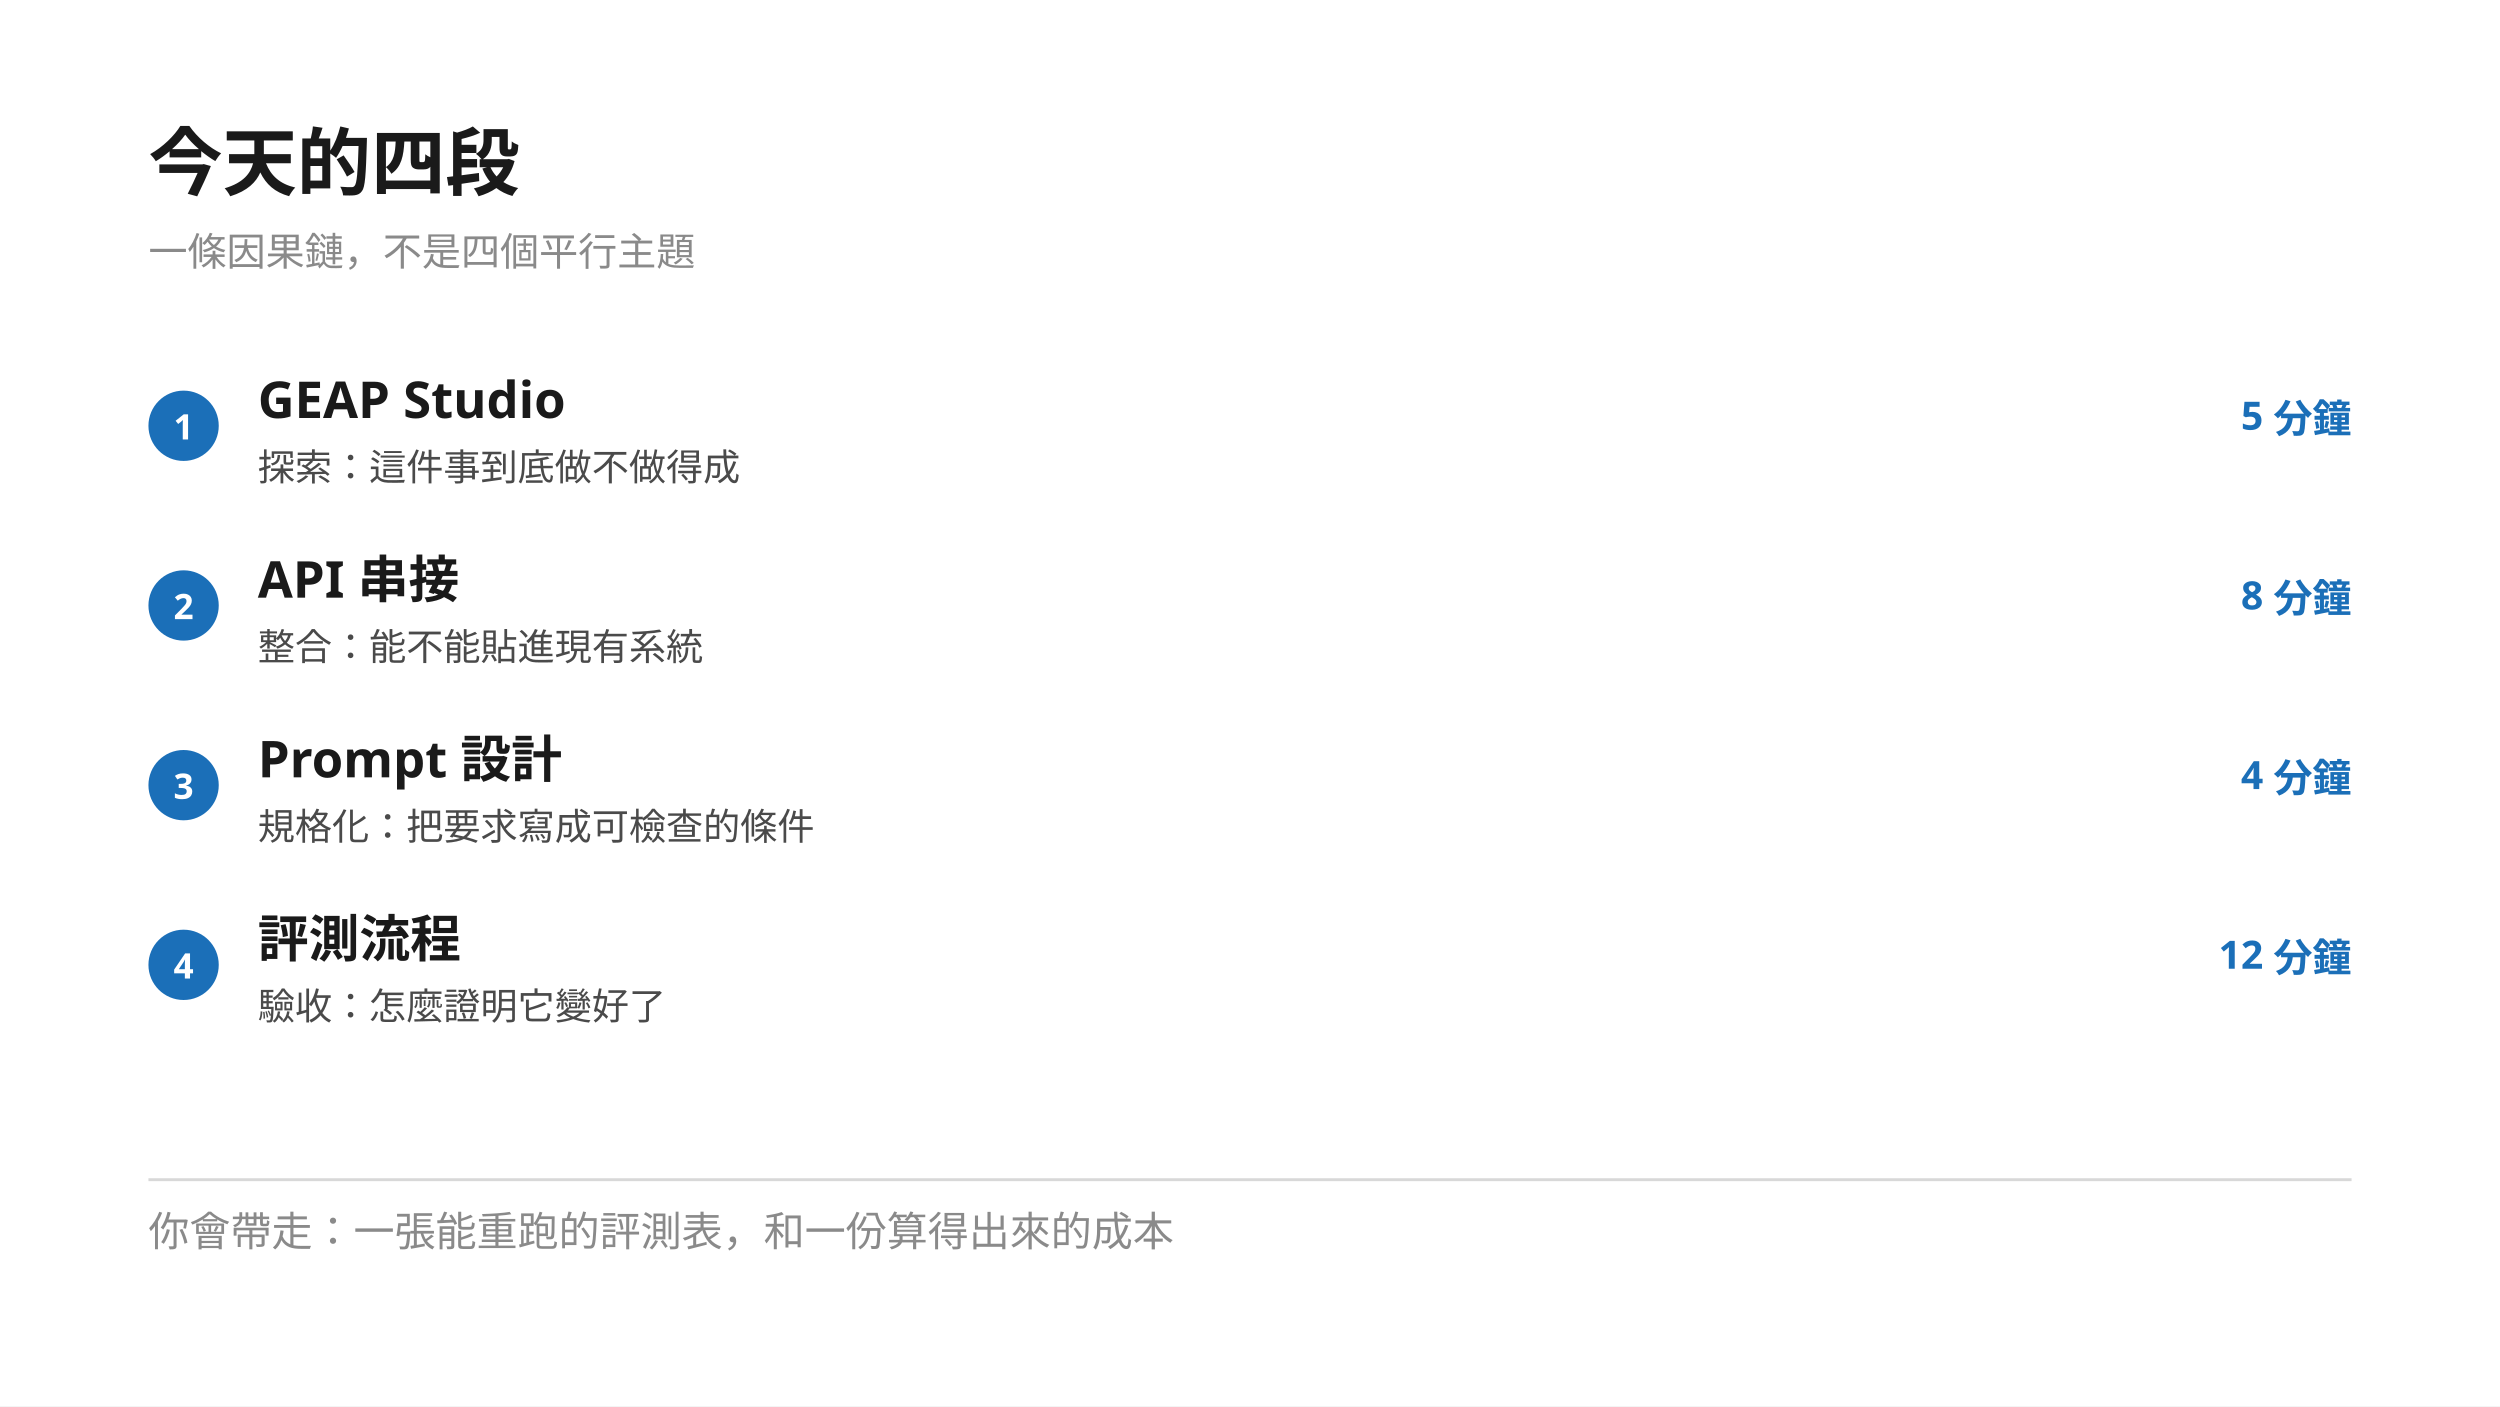
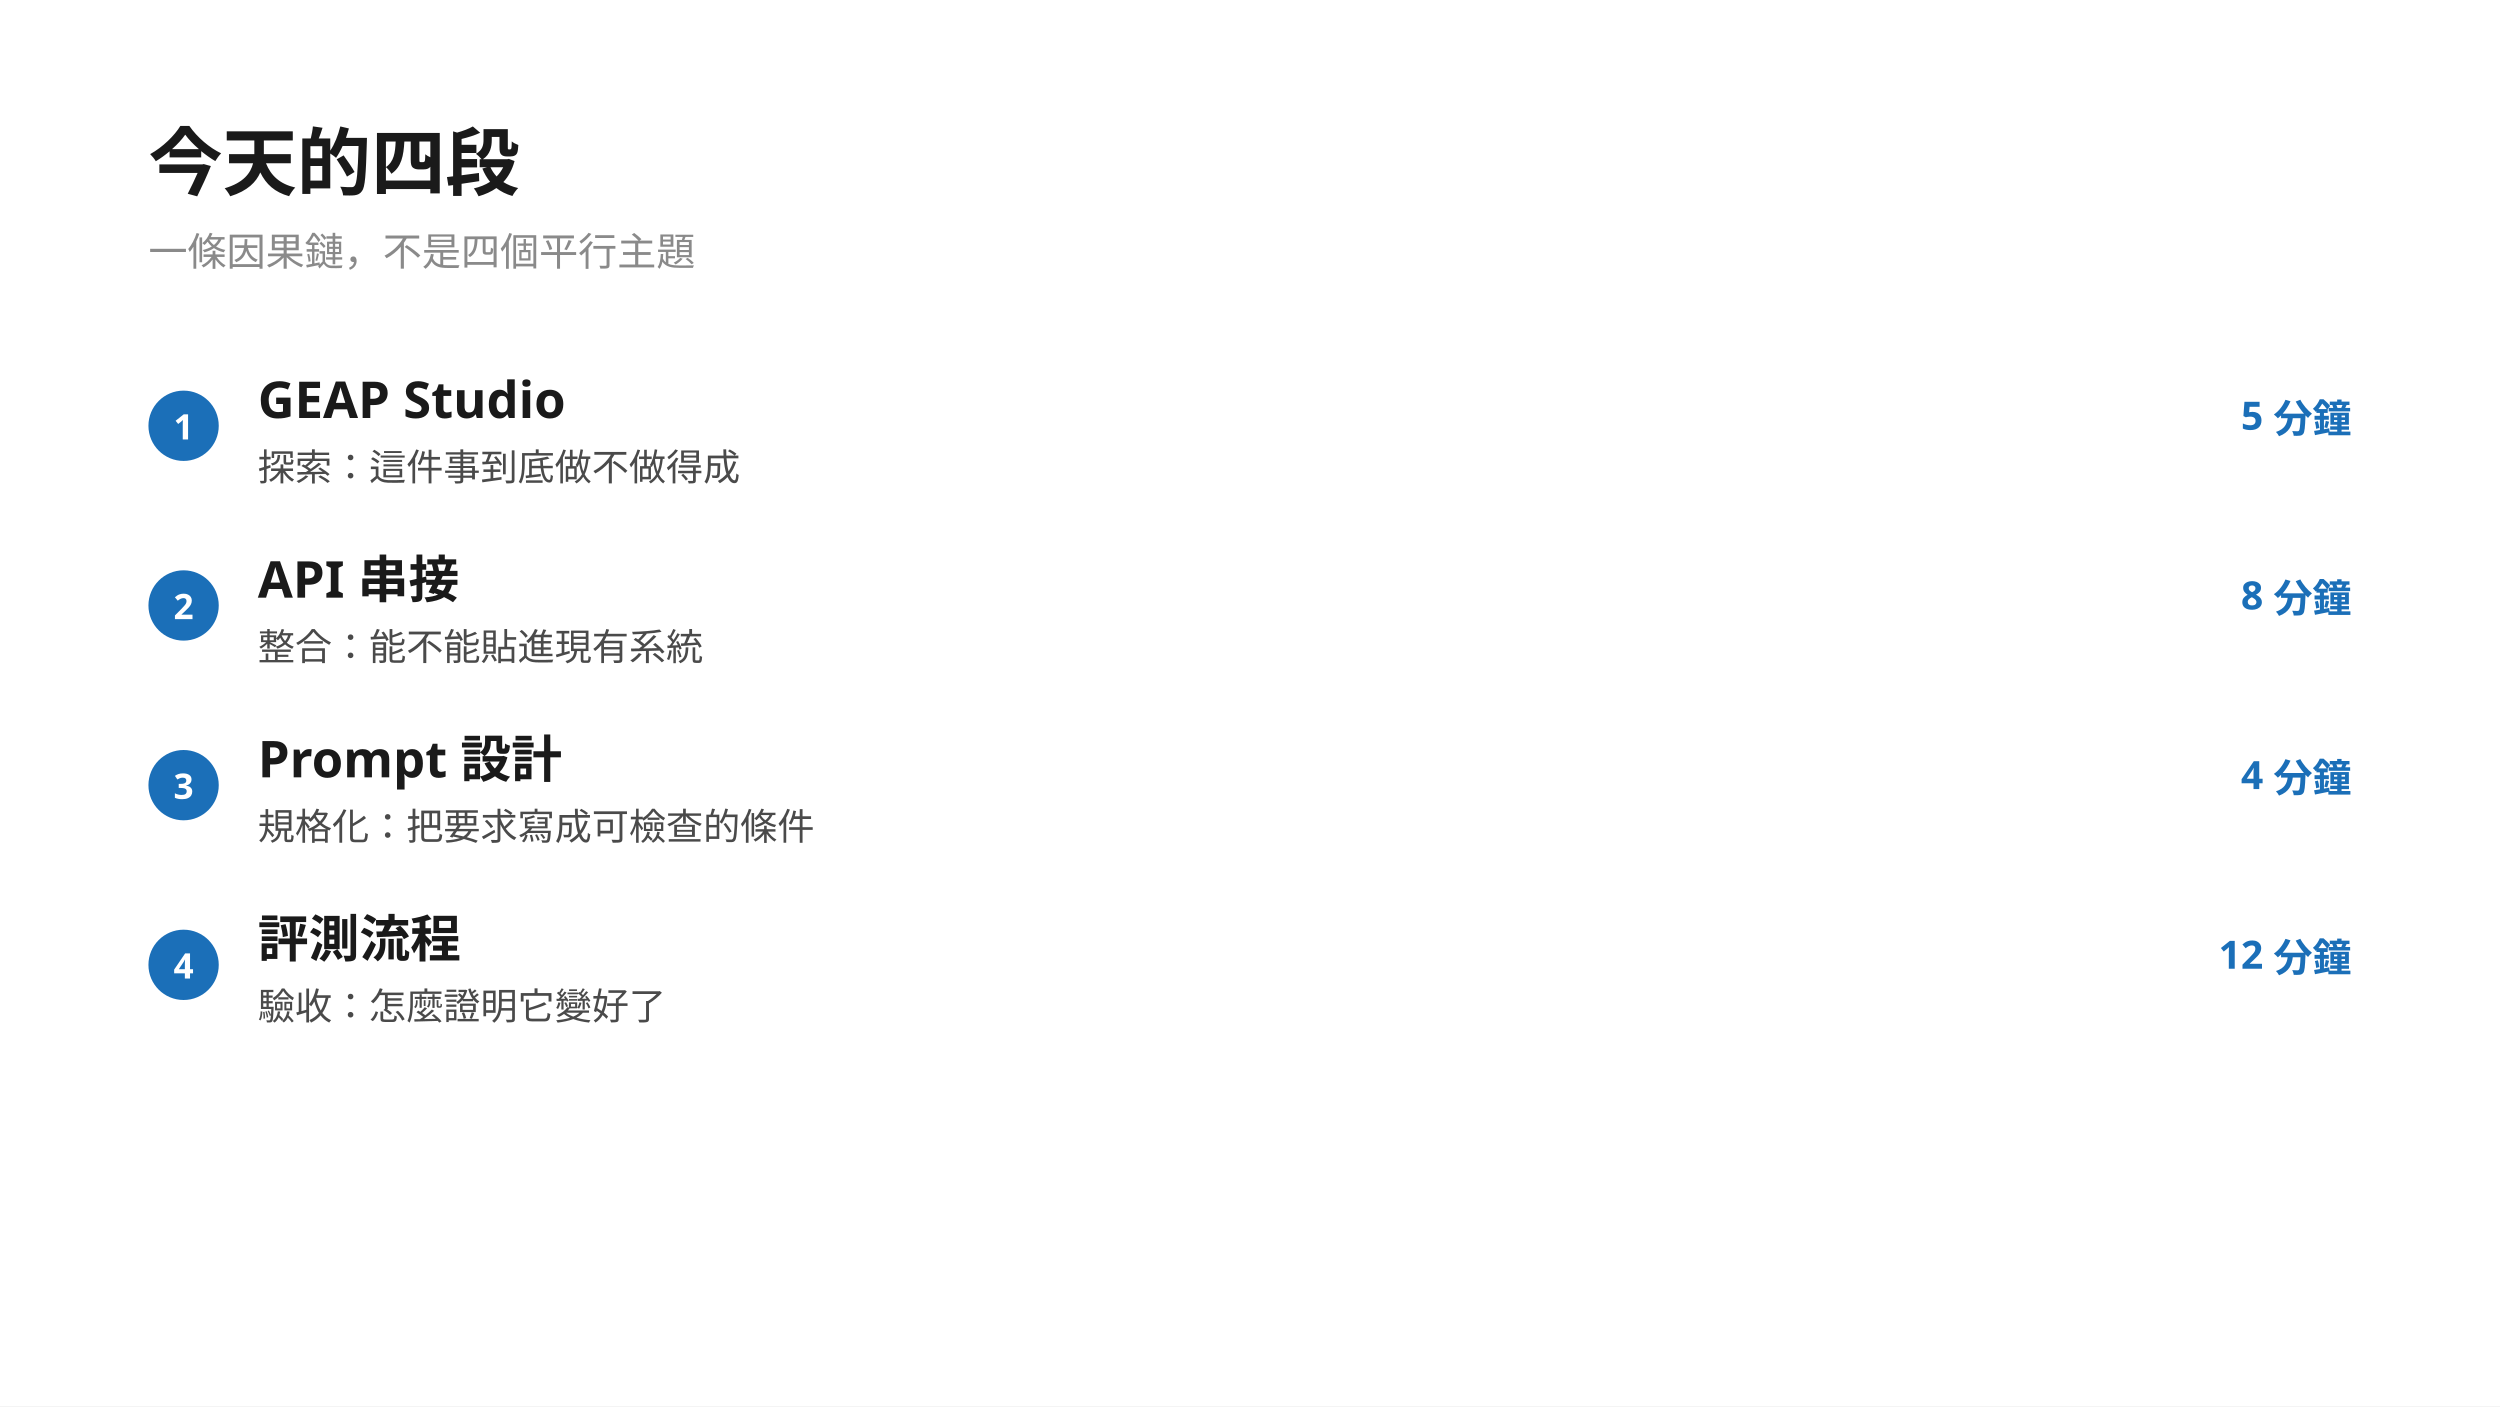
<svg xmlns="http://www.w3.org/2000/svg" viewBox="0 0 1280 720" width="1280" height="720" font-family="'PingFang TC','Noto Sans TC','Microsoft JhengHei','Hiragino Sans TC',sans-serif">
  <rect width="1280" height="720" fill="#ffffff" />
  <text x="76" y="97" font-size="38" fill="#1A1A1A" font-weight="700">今天的四段</text>
  <text x="76" y="136" font-size="20" fill="#8A8A8A">一條因果鏈，不是四個平行主題</text>
  <circle cx="94" cy="218" r="18" fill="#1B6FB8" />
  <text x="94" y="225" font-size="18" fill="#ffffff" font-weight="700" text-anchor="middle">1</text>
  <text x="132" y="214" font-size="26" fill="#1A1A1A" font-weight="700">GEAP Studio</text>
  <text x="132" y="246" font-size="19" fill="#4A4A4A">探索：這件事到底做不做得成</text>
  <text x="1204" y="220" font-size="20" fill="#1B6FB8" font-weight="700" text-anchor="end">5 分鐘</text>
  <circle cx="94" cy="310" r="18" fill="#1B6FB8" />
  <text x="94" y="317" font-size="18" fill="#ffffff" font-weight="700" text-anchor="middle">2</text>
  <text x="132" y="306" font-size="26" fill="#1A1A1A" font-weight="700">API 串接</text>
  <text x="132" y="338" font-size="19" fill="#4A4A4A">整合：能不能貼進現有系統</text>
  <text x="1204" y="312" font-size="20" fill="#1B6FB8" font-weight="700" text-anchor="end">8 分鐘</text>
  <circle cx="94" cy="402" r="18" fill="#1B6FB8" />
  <text x="94" y="409" font-size="18" fill="#ffffff" font-weight="700" text-anchor="middle">3</text>
  <text x="132" y="398" font-size="26" fill="#1A1A1A" font-weight="700">Prompt 設計</text>
  <text x="132" y="430" font-size="19" fill="#4A4A4A">規格化：把要求寫成可檢查的條件</text>
  <text x="1204" y="404" font-size="20" fill="#1B6FB8" font-weight="700" text-anchor="end">4 分鐘</text>
  <circle cx="94" cy="494" r="18" fill="#1B6FB8" />
  <text x="94" y="501" font-size="18" fill="#ffffff" font-weight="700" text-anchor="middle">4</text>
  <text x="132" y="490" font-size="26" fill="#1A1A1A" font-weight="700">評測流程</text>
  <text x="132" y="522" font-size="19" fill="#4A4A4A">驗收：怎麼證明它變好了</text>
  <text x="1204" y="496" font-size="20" fill="#1B6FB8" font-weight="700" text-anchor="end">12 分鐘</text>
-   <line x1="76" y1="604" x2="1204" y2="604" stroke="#D8D8D8" stroke-width="1.5" />
-   <text x="76" y="638" font-size="21" fill="#8A8A8A">你會帶走：一張能重跑的評測表，和一份算得出來的成本</text>
</svg>
